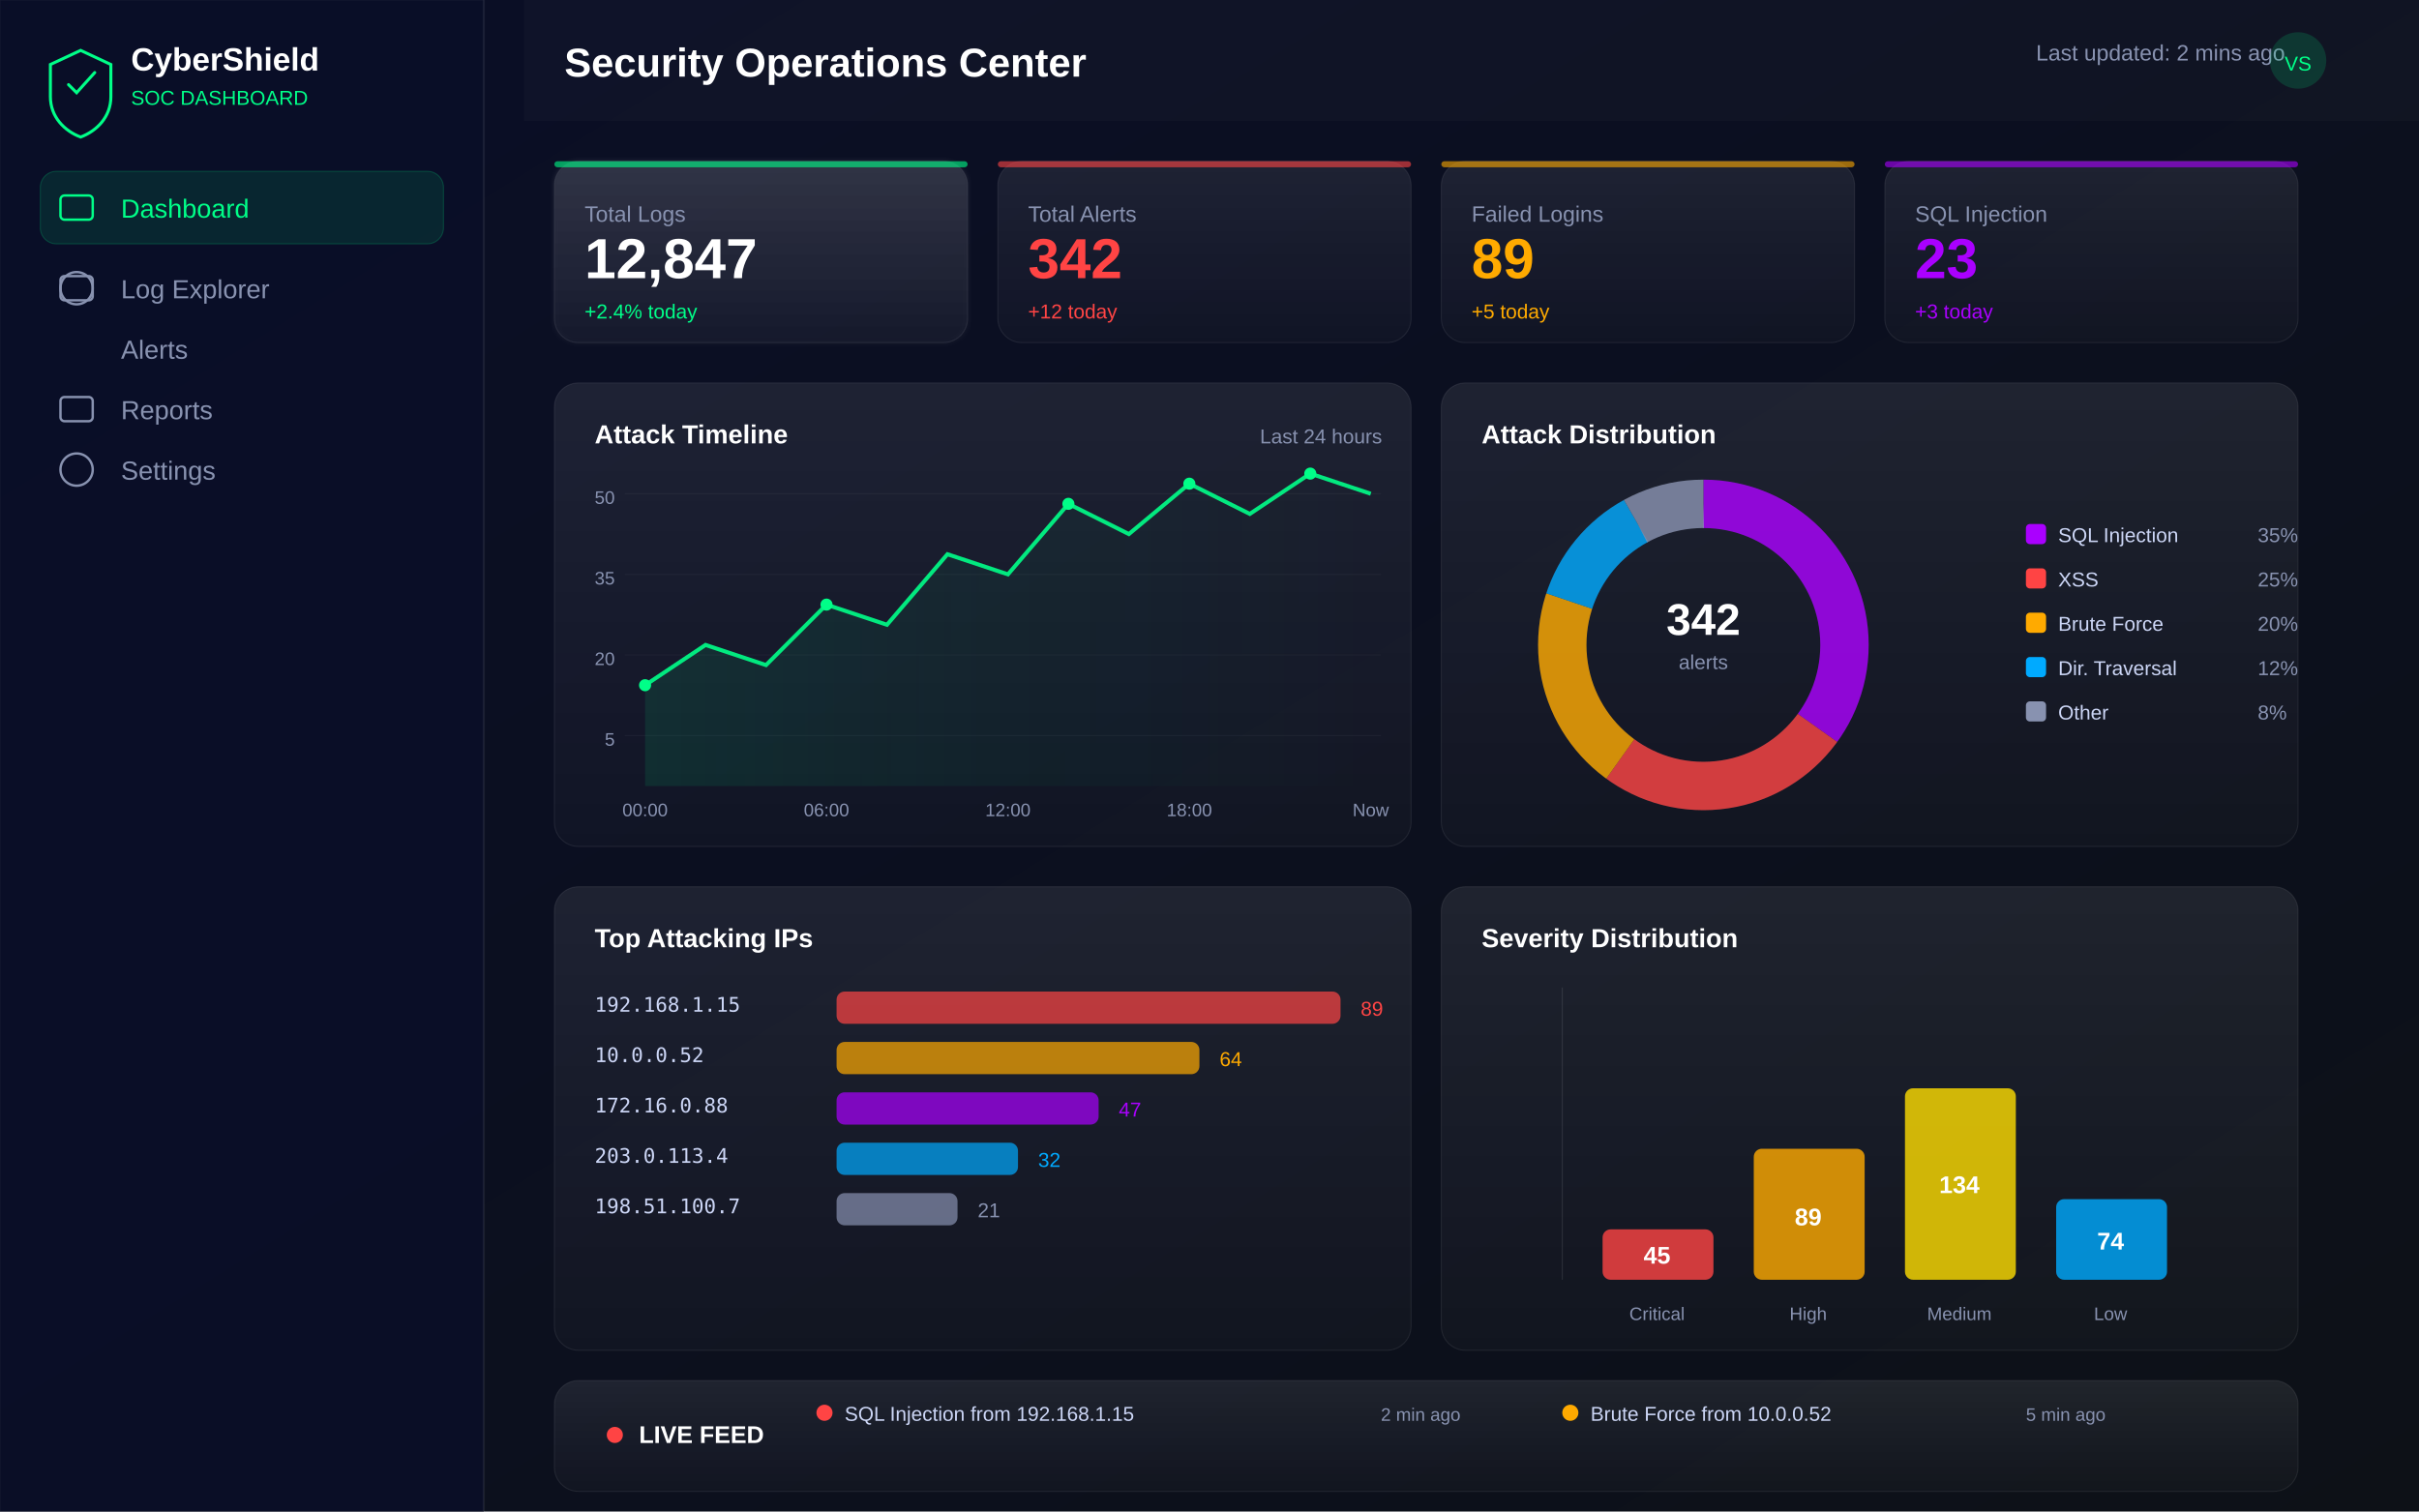
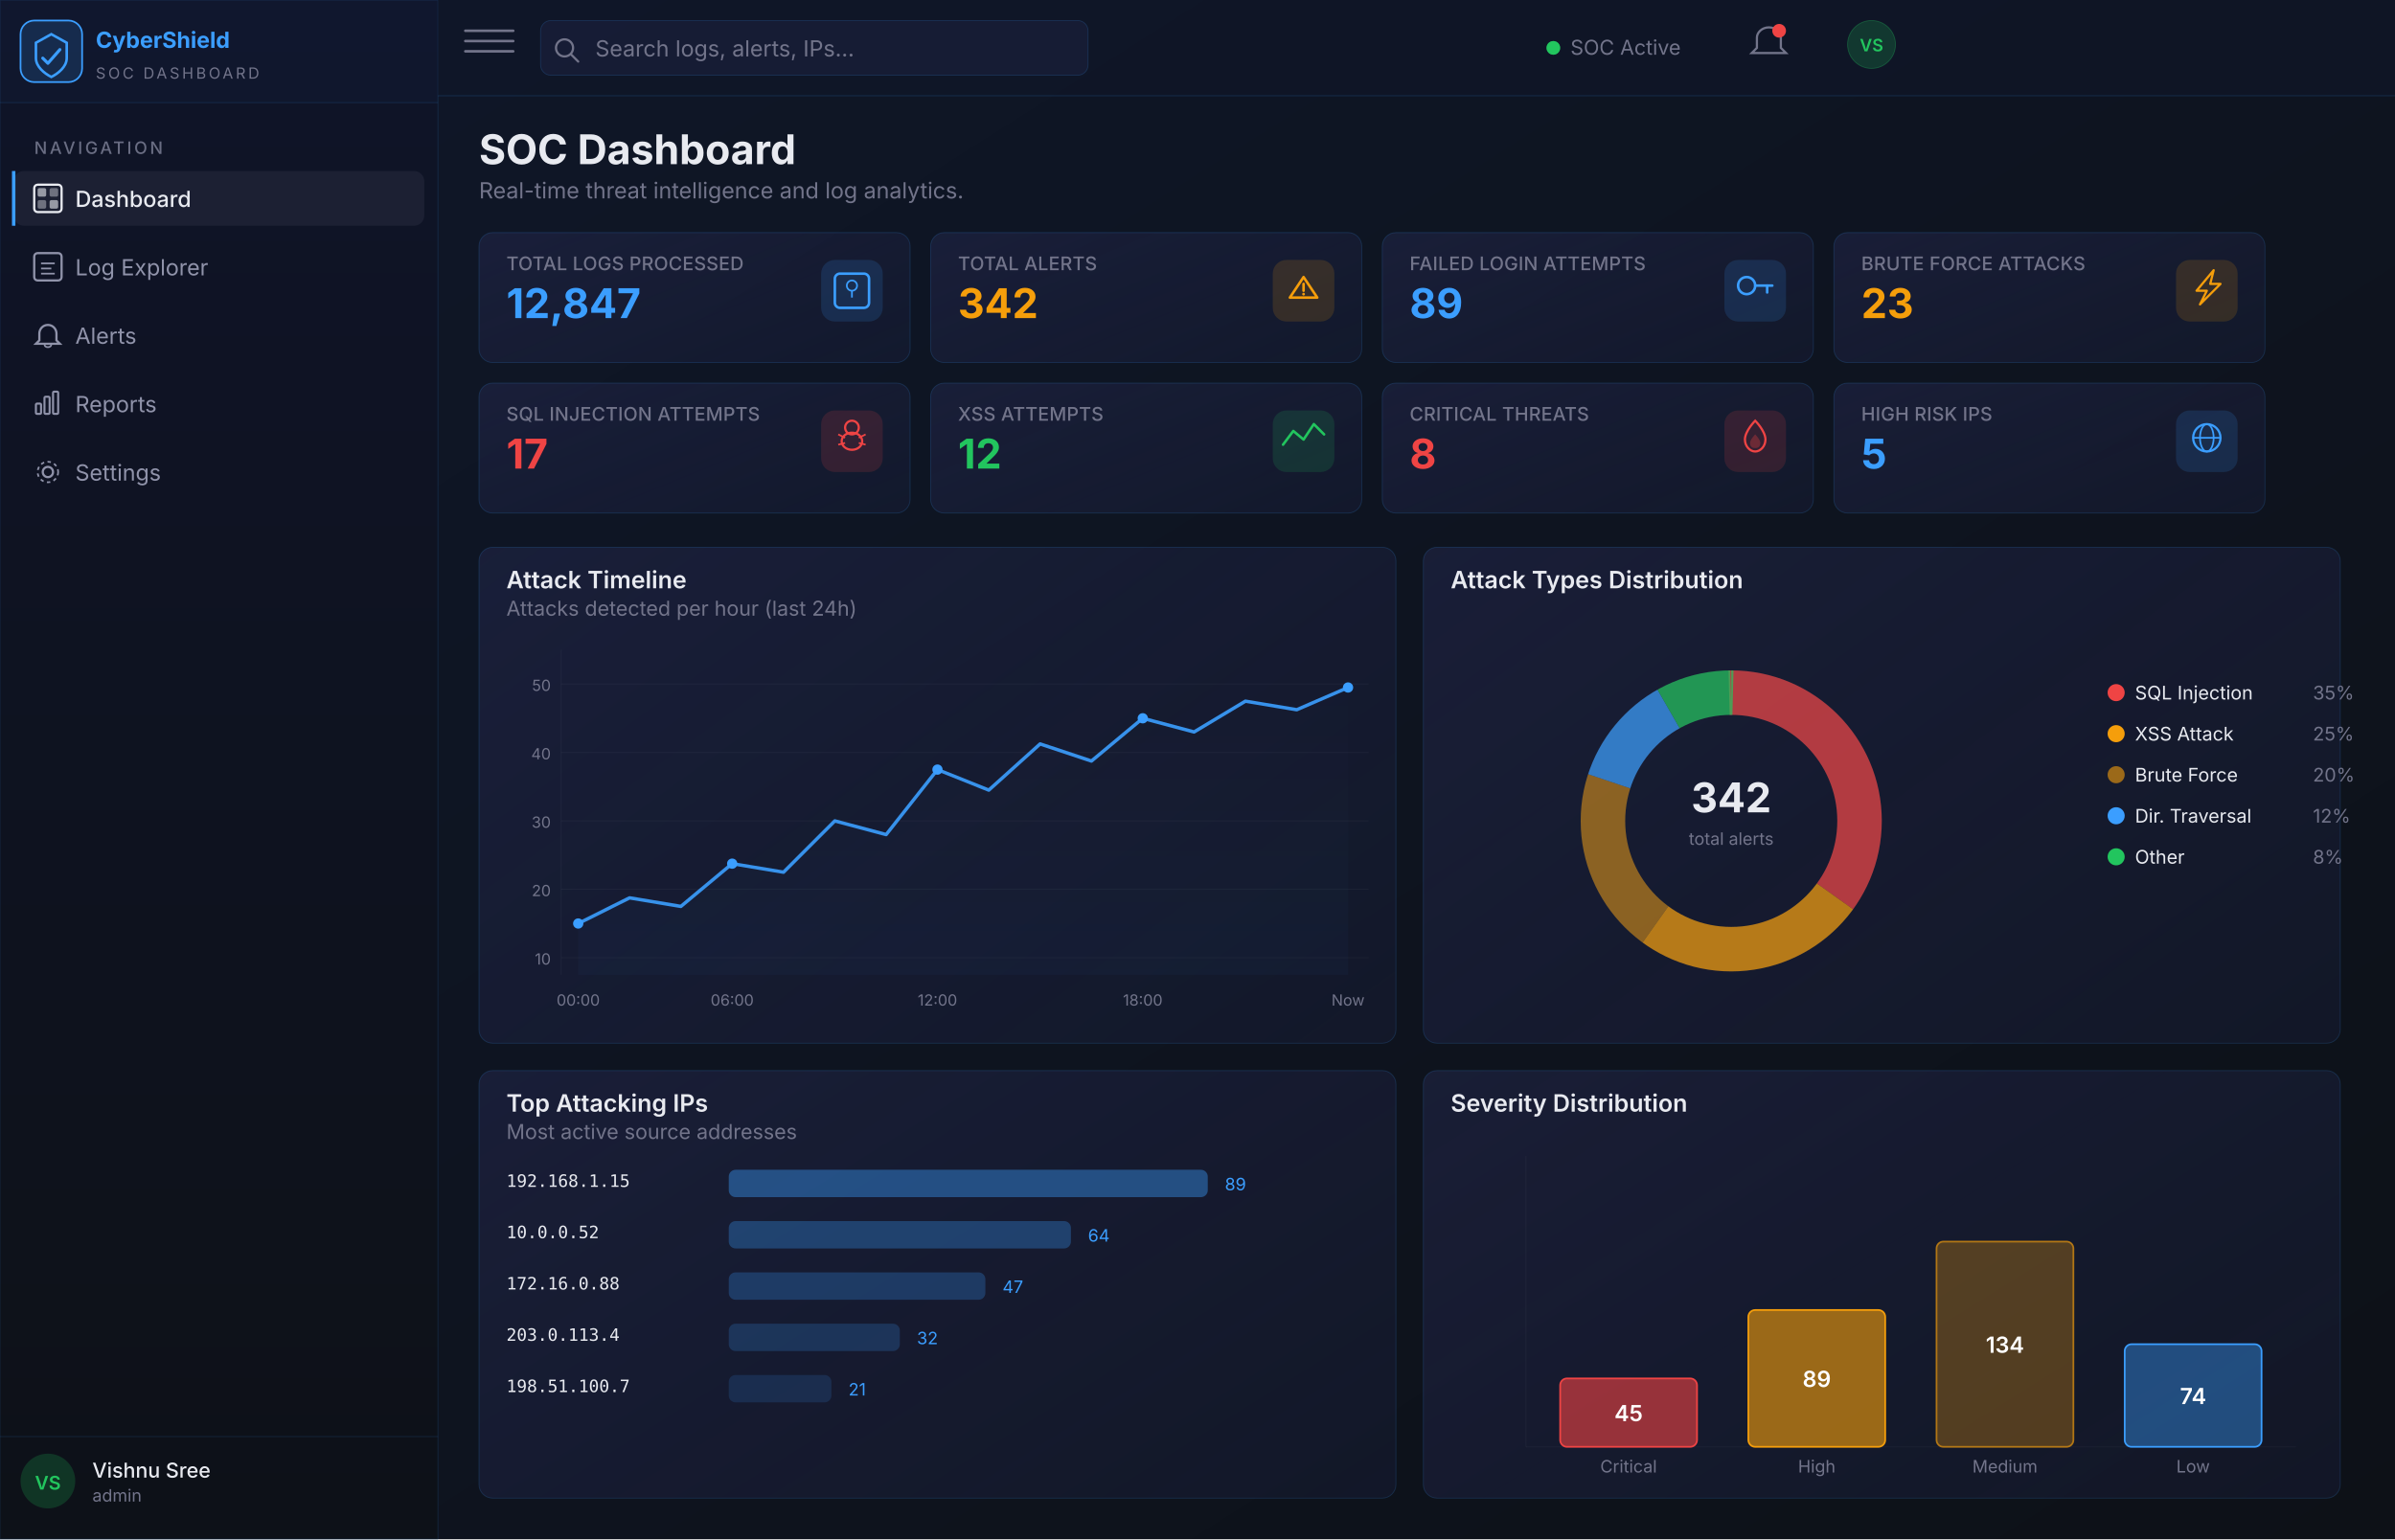
- <svg xmlns="http://www.w3.org/2000/svg" viewBox="0 0 1200 750">
+ <svg xmlns="http://www.w3.org/2000/svg" viewBox="0 0 1400 900">
  <defs>
-     <linearGradient id="dashBg" x1="0%" y1="0%" x2="100%" y2="100%">
-       <stop offset="0%" style="stop-color:#0a0e27;stop-opacity:1" />
-       <stop offset="100%" style="stop-color:#0d1117;stop-opacity:1" />
-     </linearGradient>
-     <linearGradient id="cardGrad" x1="0%" y1="0%" x2="0%" y2="100%">
-       <stop offset="0%" style="stop-color:rgba(255,255,255,0.08);stop-opacity:1" />
-       <stop offset="100%" style="stop-color:rgba(255,255,255,0.02);stop-opacity:1" />
-     </linearGradient>
-     <linearGradient id="greenLine" x1="0%" y1="0%" x2="100%" y2="0%">
-       <stop offset="0%" style="stop-color:#00ff88;stop-opacity:1" />
-       <stop offset="100%" style="stop-color:#00cc6a;stop-opacity:0" />
-     </linearGradient>
-     <filter id="cardGlow">
-       <feGaussianBlur stdDeviation="1" result="coloredBlur" />
+     <linearGradient id="bg" x1="0%" y1="0%" x2="100%" y2="100%">
+       <stop offset="0%" style="stop-color:#0f1729" />
+       <stop offset="100%" style="stop-color:#0d1117" />
+     </linearGradient>
+     <linearGradient id="sidebarBg" x1="0%" y1="0%" x2="0%" y2="100%">
+       <stop offset="0%" style="stop-color:rgba(15,20,40,0.95)" />
+       <stop offset="100%" style="stop-color:rgba(13,17,23,0.95)" />
+     </linearGradient>
+     <linearGradient id="headerBg" x1="0%" y1="0%" x2="0%" y2="100%">
+       <stop offset="0%" style="stop-color:rgba(15,23,41,0.6)" />
+       <stop offset="100%" style="stop-color:rgba(15,23,41,0.6)" />
+     </linearGradient>
+     <linearGradient id="glassGrad" x1="0%" y1="0%" x2="135%" y2="100%">
+       <stop offset="0%" style="stop-color:rgba(34,38,74,0.55)" />
+       <stop offset="100%" style="stop-color:rgba(24,30,58,0.35)" />
+     </linearGradient>
+     <linearGradient id="btnGrad" x1="0%" y1="0%" x2="100%" y2="0%">
+       <stop offset="0%" style="stop-color:#3b9eff" />
+       <stop offset="100%" style="stop-color:#2d8ae0" />
+     </linearGradient>
+     <linearGradient id="greenFill" x1="0%" y1="100%" x2="0%" y2="0%">
+       <stop offset="0%" style="stop-color:rgba(59,158,255,0.05)" />
+       <stop offset="100%" style="stop-color:rgba(59,158,255,0)" />
+     </linearGradient>
+     <filter id="glow">
+       <feGaussianBlur stdDeviation="3" result="blur" />
      <feMerge>
-         <feMergeNode in="coloredBlur" />
+         <feMergeNode in="blur" />
        <feMergeNode in="SourceGraphic" />
      </feMerge>
    </filter>
+     <filter id="cardShadow">
+       <feDropShadow dx="0" dy="10" stdDeviation="20" flood-color="rgba(59,158,255,0.4)" flood-opacity="0.4" />
+     </filter>
  </defs>
-   <rect width="1200" height="750" fill="url(#dashBg)" />
-   <rect x="0" y="0" width="240" height="750" fill="rgba(10,14,39,0.95)" stroke="rgba(255,255,255,0.05)" stroke-width="0.5" />
-   <line x1="240" y1="0" x2="240" y2="750" stroke="rgba(255,255,255,0.05)" stroke-width="1" />
-   <g transform="translate(20, 20)">
-     <path d="M20 5 L35 12 L35 28 C35 38 28 45 20 48 C12 45 5 38 5 28 L5 12 Z" fill="none" stroke="#00ff88" stroke-width="1.5" />
-     <path d="M14 22 L18 26 L27 16" fill="none" stroke="#00ff88" stroke-width="1.5" stroke-linecap="round" />
-   </g>
-   <text x="65" y="35" font-family="'Segoe UI', Arial, sans-serif" font-size="16" font-weight="700" fill="white">CyberShield</text>
-   <text x="65" y="52" font-family="'Segoe UI', Arial, sans-serif" font-size="10" fill="#00ff88">SOC DASHBOARD</text>
-   <g transform="translate(20, 85)">
-     <rect x="0" y="0" width="200" height="36" rx="8" fill="rgba(0,255,136,0.1)" stroke="rgba(0,255,136,0.2)" stroke-width="0.5" />
-     <text x="40" y="23" font-family="'Segoe UI', Arial, sans-serif" font-size="13" fill="#00ff88">Dashboard</text>
-     <rect x="10" y="12" width="16" height="12" rx="2" fill="none" stroke="#00ff88" stroke-width="1.2" />
-     <text x="40" y="63" font-family="'Segoe UI', Arial, sans-serif" font-size="13" fill="#8892b0">Log Explorer</text>
-     <rect x="10" y="52" width="16" height="12" rx="2" fill="none" stroke="#8892b0" stroke-width="1.2" />
-     <text x="40" y="93" font-family="'Segoe UI', Arial, sans-serif" font-size="13" fill="#8892b0">Alerts</text>
-     <circle cx="18" cy="58" r="8" fill="none" stroke="#8892b0" stroke-width="1.2" />
-     <text x="40" y="123" font-family="'Segoe UI', Arial, sans-serif" font-size="13" fill="#8892b0">Reports</text>
-     <rect x="10" y="112" width="16" height="12" rx="2" fill="none" stroke="#8892b0" stroke-width="1.2" />
-     <text x="40" y="153" font-family="'Segoe UI', Arial, sans-serif" font-size="13" fill="#8892b0">Settings</text>
-     <circle cx="18" cy="148" r="8" fill="none" stroke="#8892b0" stroke-width="1.2" />
-   </g>
-   <g transform="translate(260, 0)">
-     <rect x="0" y="0" width="940" height="60" fill="rgba(255,255,255,0.02)" />
-     <text x="20" y="38" font-family="'Segoe UI', Arial, sans-serif" font-size="20" font-weight="600" fill="white">Security Operations Center</text>
-     <text x="750" y="30" font-family="'Segoe UI', Arial, sans-serif" font-size="11" fill="#8892b0">Last updated: 2 mins ago</text>
-     <circle cx="880" cy="30" r="14" fill="rgba(0,255,136,0.15)" />
-     <text x="880" y="35" font-family="'Segoe UI', Arial, sans-serif" font-size="10" fill="#00ff88" text-anchor="middle">VS</text>
-     <g transform="translate(15, 80)">
-       <rect width="205" height="90" rx="12" fill="url(#cardGrad)" stroke="rgba(255,255,255,0.08)" stroke-width="0.5" filter="url(#cardGlow)" />
-       <rect x="0" y="0" width="205" height="3" rx="1.5" fill="#00ff88" opacity="0.6" />
-       <text x="15" y="30" font-family="'Segoe UI', Arial, sans-serif" font-size="11" fill="#8892b0">Total Logs</text>
-       <text x="15" y="58" font-family="'Segoe UI', Arial, sans-serif" font-size="28" font-weight="700" fill="white">12,847</text>
-       <text x="15" y="78" font-family="'Segoe UI', Arial, sans-serif" font-size="10" fill="#00ff88">+2.4% today</text>
-     </g>
-     <g transform="translate(235, 80)">
-       <rect width="205" height="90" rx="12" fill="url(#cardGrad)" stroke="rgba(255,255,255,0.08)" stroke-width="0.5" />
-       <rect x="0" y="0" width="205" height="3" rx="1.5" fill="#ff4444" opacity="0.6" />
-       <text x="15" y="30" font-family="'Segoe UI', Arial, sans-serif" font-size="11" fill="#8892b0">Total Alerts</text>
-       <text x="15" y="58" font-family="'Segoe UI', Arial, sans-serif" font-size="28" font-weight="700" fill="#ff4444">342</text>
-       <text x="15" y="78" font-family="'Segoe UI', Arial, sans-serif" font-size="10" fill="#ff4444">+12 today</text>
-     </g>
-     <g transform="translate(455, 80)">
-       <rect width="205" height="90" rx="12" fill="url(#cardGrad)" stroke="rgba(255,255,255,0.08)" stroke-width="0.5" />
-       <rect x="0" y="0" width="205" height="3" rx="1.5" fill="#ffaa00" opacity="0.6" />
-       <text x="15" y="30" font-family="'Segoe UI', Arial, sans-serif" font-size="11" fill="#8892b0">Failed Logins</text>
-       <text x="15" y="58" font-family="'Segoe UI', Arial, sans-serif" font-size="28" font-weight="700" fill="#ffaa00">89</text>
-       <text x="15" y="78" font-family="'Segoe UI', Arial, sans-serif" font-size="10" fill="#ffaa00">+5 today</text>
-     </g>
-     <g transform="translate(675, 80)">
-       <rect width="205" height="90" rx="12" fill="url(#cardGrad)" stroke="rgba(255,255,255,0.08)" stroke-width="0.5" />
-       <rect x="0" y="0" width="205" height="3" rx="1.5" fill="#aa00ff" opacity="0.6" />
-       <text x="15" y="30" font-family="'Segoe UI', Arial, sans-serif" font-size="11" fill="#8892b0">SQL Injection</text>
-       <text x="15" y="58" font-family="'Segoe UI', Arial, sans-serif" font-size="28" font-weight="700" fill="#aa00ff">23</text>
-       <text x="15" y="78" font-family="'Segoe UI', Arial, sans-serif" font-size="10" fill="#aa00ff">+3 today</text>
-     </g>
-     <g transform="translate(15, 190)">
-       <rect width="425" height="230" rx="12" fill="url(#cardGrad)" stroke="rgba(255,255,255,0.08)" stroke-width="0.5" />
-       <text x="20" y="30" font-family="'Segoe UI', Arial, sans-serif" font-size="13" font-weight="600" fill="white">Attack Timeline</text>
-       <text x="350" y="30" font-family="'Segoe UI', Arial, sans-serif" font-size="10" fill="#8892b0">Last 24 hours</text>
-       <text x="30" y="60" font-family="'Segoe UI', Arial, sans-serif" font-size="9" fill="#8892b0" text-anchor="end">50</text>
-       <text x="30" y="100" font-family="'Segoe UI', Arial, sans-serif" font-size="9" fill="#8892b0" text-anchor="end">35</text>
-       <text x="30" y="140" font-family="'Segoe UI', Arial, sans-serif" font-size="9" fill="#8892b0" text-anchor="end">20</text>
-       <text x="30" y="180" font-family="'Segoe UI', Arial, sans-serif" font-size="9" fill="#8892b0" text-anchor="end">5</text>
-       <line x1="35" y1="55" x2="410" y2="55" stroke="rgba(255,255,255,0.04)" stroke-width="0.5" />
-       <line x1="35" y1="95" x2="410" y2="95" stroke="rgba(255,255,255,0.04)" stroke-width="0.5" />
-       <line x1="35" y1="135" x2="410" y2="135" stroke="rgba(255,255,255,0.04)" stroke-width="0.5" />
-       <line x1="35" y1="175" x2="410" y2="175" stroke="rgba(255,255,255,0.04)" stroke-width="0.5" />
-       <polyline points="45,150 75,130 105,140 135,110 165,120 195,85 225,95 255,60 285,75 315,50 345,65 375,45 405,55" fill="none" stroke="#00ff88" stroke-width="2" opacity="0.9" />
-       <polyline points="45,150 75,130 105,140 135,110 165,120 195,85 225,95 255,60 285,75 315,50 345,65 375,45 405,55 405,200 45,200" fill="url(#greenLine)" opacity="0.1" />
-       <circle cx="45" cy="150" r="3" fill="#00ff88" />
-       <circle cx="135" cy="110" r="3" fill="#00ff88" />
-       <circle cx="255" cy="60" r="3" fill="#00ff88" />
-       <circle cx="315" cy="50" r="3" fill="#00ff88" />
-       <circle cx="375" cy="45" r="3" fill="#00ff88" />
-       <text x="45" y="215" font-family="'Segoe UI', Arial, sans-serif" font-size="9" fill="#8892b0" text-anchor="middle">00:00</text>
-       <text x="135" y="215" font-family="'Segoe UI', Arial, sans-serif" font-size="9" fill="#8892b0" text-anchor="middle">06:00</text>
-       <text x="225" y="215" font-family="'Segoe UI', Arial, sans-serif" font-size="9" fill="#8892b0" text-anchor="middle">12:00</text>
-       <text x="315" y="215" font-family="'Segoe UI', Arial, sans-serif" font-size="9" fill="#8892b0" text-anchor="middle">18:00</text>
-       <text x="405" y="215" font-family="'Segoe UI', Arial, sans-serif" font-size="9" fill="#8892b0" text-anchor="middle">Now</text>
-     </g>
-     <g transform="translate(455, 190)">
-       <rect width="425" height="230" rx="12" fill="url(#cardGrad)" stroke="rgba(255,255,255,0.08)" stroke-width="0.5" />
-       <text x="20" y="30" font-family="'Segoe UI', Arial, sans-serif" font-size="13" font-weight="600" fill="white">Attack Distribution</text>
-       <g transform="translate(130, 130)">
-         <circle cx="0" cy="0" r="70" fill="none" stroke="rgba(255,255,255,0.05)" stroke-width="24" />
-         <circle cx="0" cy="0" r="70" fill="none" stroke="#aa00ff" stroke-width="24" stroke-dasharray="154 286" stroke-dashoffset="0" transform="rotate(-90)" opacity="0.8" />
-         <circle cx="0" cy="0" r="70" fill="none" stroke="#ff4444" stroke-width="24" stroke-dasharray="110 330" stroke-dashoffset="-154" transform="rotate(-90)" opacity="0.8" />
-         <circle cx="0" cy="0" r="70" fill="none" stroke="#ffaa00" stroke-width="24" stroke-dasharray="88 352" stroke-dashoffset="-264" transform="rotate(-90)" opacity="0.8" />
-         <circle cx="0" cy="0" r="70" fill="none" stroke="#00aaff" stroke-width="24" stroke-dasharray="53 387" stroke-dashoffset="-352" transform="rotate(-90)" opacity="0.8" />
-         <circle cx="0" cy="0" r="70" fill="none" stroke="#8892b0" stroke-width="24" stroke-dasharray="35 405" stroke-dashoffset="-405" transform="rotate(-90)" opacity="0.8" />
-         <text x="0" y="-5" font-family="'Segoe UI', Arial, sans-serif" font-size="22" font-weight="700" fill="white" text-anchor="middle">342</text>
-         <text x="0" y="12" font-family="'Segoe UI', Arial, sans-serif" font-size="10" fill="#8892b0" text-anchor="middle">alerts</text>
-       </g>
-       <g transform="translate(290, 70)">
-         <rect x="0" y="0" width="10" height="10" rx="2" fill="#aa00ff" />
-         <text x="16" y="9" font-family="'Segoe UI', Arial, sans-serif" font-size="10" fill="#ccd6f6">SQL Injection</text>
-         <text x="115" y="9" font-family="'Segoe UI', Arial, sans-serif" font-size="10" fill="#8892b0">35%</text>
-         <rect x="0" y="22" width="10" height="10" rx="2" fill="#ff4444" />
-         <text x="16" y="31" font-family="'Segoe UI', Arial, sans-serif" font-size="10" fill="#ccd6f6">XSS</text>
-         <text x="115" y="31" font-family="'Segoe UI', Arial, sans-serif" font-size="10" fill="#8892b0">25%</text>
-         <rect x="0" y="44" width="10" height="10" rx="2" fill="#ffaa00" />
-         <text x="16" y="53" font-family="'Segoe UI', Arial, sans-serif" font-size="10" fill="#ccd6f6">Brute Force</text>
-         <text x="115" y="53" font-family="'Segoe UI', Arial, sans-serif" font-size="10" fill="#8892b0">20%</text>
-         <rect x="0" y="66" width="10" height="10" rx="2" fill="#00aaff" />
-         <text x="16" y="75" font-family="'Segoe UI', Arial, sans-serif" font-size="10" fill="#ccd6f6">Dir. Traversal</text>
-         <text x="115" y="75" font-family="'Segoe UI', Arial, sans-serif" font-size="10" fill="#8892b0">12%</text>
-         <rect x="0" y="88" width="10" height="10" rx="2" fill="#8892b0" />
-         <text x="16" y="97" font-family="'Segoe UI', Arial, sans-serif" font-size="10" fill="#ccd6f6">Other</text>
-         <text x="115" y="97" font-family="'Segoe UI', Arial, sans-serif" font-size="10" fill="#8892b0">8%</text>
-       </g>
-     </g>
-     <g transform="translate(15, 440)">
-       <rect width="425" height="230" rx="12" fill="url(#cardGrad)" stroke="rgba(255,255,255,0.08)" stroke-width="0.5" />
-       <text x="20" y="30" font-family="'Segoe UI', Arial, sans-serif" font-size="13" font-weight="600" fill="white">Top Attacking IPs</text>
-       <g transform="translate(20, 50)">
-         <text x="0" y="12" font-family="'JetBrains Mono', monospace" font-size="10" fill="#ccd6f6">192.168.1.15</text>
-         <rect x="120" y="2" width="250" height="16" rx="4" fill="#ff4444" opacity="0.7" />
-         <text x="380" y="14" font-family="'Segoe UI', Arial, sans-serif" font-size="10" fill="#ff4444">89</text>
-         <text x="0" y="37" font-family="'JetBrains Mono', monospace" font-size="10" fill="#ccd6f6">10.0.0.52</text>
-         <rect x="120" y="27" width="180" height="16" rx="4" fill="#ffaa00" opacity="0.7" />
-         <text x="310" y="39" font-family="'Segoe UI', Arial, sans-serif" font-size="10" fill="#ffaa00">64</text>
-         <text x="0" y="62" font-family="'JetBrains Mono', monospace" font-size="10" fill="#ccd6f6">172.16.0.88</text>
-         <rect x="120" y="52" width="130" height="16" rx="4" fill="#aa00ff" opacity="0.7" />
-         <text x="260" y="64" font-family="'Segoe UI', Arial, sans-serif" font-size="10" fill="#aa00ff">47</text>
-         <text x="0" y="87" font-family="'JetBrains Mono', monospace" font-size="10" fill="#ccd6f6">203.0.113.4</text>
-         <rect x="120" y="77" width="90" height="16" rx="4" fill="#00aaff" opacity="0.7" />
-         <text x="220" y="89" font-family="'Segoe UI', Arial, sans-serif" font-size="10" fill="#00aaff">32</text>
-         <text x="0" y="112" font-family="'JetBrains Mono', monospace" font-size="10" fill="#ccd6f6">198.51.100.7</text>
-         <rect x="120" y="102" width="60" height="16" rx="4" fill="#8892b0" opacity="0.7" />
-         <text x="190" y="114" font-family="'Segoe UI', Arial, sans-serif" font-size="10" fill="#8892b0">21</text>
-       </g>
-     </g>
-     <g transform="translate(455, 440)">
-       <rect width="425" height="230" rx="12" fill="url(#cardGrad)" stroke="rgba(255,255,255,0.08)" stroke-width="0.5" />
-       <text x="20" y="30" font-family="'Segoe UI', Arial, sans-serif" font-size="13" font-weight="600" fill="white">Severity Distribution</text>
-       <line x1="60" y1="50" x2="60" y2="195" stroke="rgba(255,255,255,0.1)" stroke-width="0.5" />
-       <g transform="translate(80, 50)">
-         <rect x="0" y="120" width="55" height="25" rx="4" fill="#ff4444" opacity="0.8" />
-         <text x="27" y="137" font-family="'Segoe UI', Arial, sans-serif" font-size="12" font-weight="600" fill="white" text-anchor="middle">45</text>
-         <text x="27" y="165" font-family="'Segoe UI', Arial, sans-serif" font-size="9" fill="#8892b0" text-anchor="middle">Critical</text>
-         <rect x="75" y="80" width="55" height="65" rx="4" fill="#ffaa00" opacity="0.8" />
-         <text x="102" y="118" font-family="'Segoe UI', Arial, sans-serif" font-size="12" font-weight="600" fill="white" text-anchor="middle">89</text>
-         <text x="102" y="165" font-family="'Segoe UI', Arial, sans-serif" font-size="9" fill="#8892b0" text-anchor="middle">High</text>
-         <rect x="150" y="50" width="55" height="95" rx="4" fill="#ffdd00" opacity="0.8" />
-         <text x="177" y="102" font-family="'Segoe UI', Arial, sans-serif" font-size="12" font-weight="600" fill="white" text-anchor="middle">134</text>
-         <text x="177" y="165" font-family="'Segoe UI', Arial, sans-serif" font-size="9" fill="#8892b0" text-anchor="middle">Medium</text>
-         <rect x="225" y="105" width="55" height="40" rx="4" fill="#00aaff" opacity="0.8" />
-         <text x="252" y="130" font-family="'Segoe UI', Arial, sans-serif" font-size="12" font-weight="600" fill="white" text-anchor="middle">74</text>
-         <text x="252" y="165" font-family="'Segoe UI', Arial, sans-serif" font-size="9" fill="#8892b0" text-anchor="middle">Low</text>
-       </g>
-     </g>
-     <g transform="translate(15, 685)">
-       <rect width="865" height="55" rx="12" fill="url(#cardGrad)" stroke="rgba(255,255,255,0.08)" stroke-width="0.5" />
-       <circle cx="30" cy="27" r="4" fill="#ff4444">
-         <animate attributeName="opacity" values="1;0.3;1" dur="1.5s" repeatCount="indefinite" />
-       </circle>
-       <text x="42" y="31" font-family="'Segoe UI', Arial, sans-serif" font-size="12" font-weight="600" fill="white">LIVE FEED</text>
-       <g transform="translate(130, 12)">
-         <rect x="0" y="0" width="8" height="8" rx="4" fill="#ff4444" />
-         <text x="14" y="8" font-family="'Segoe UI', Arial, sans-serif" font-size="10" fill="#ccd6f6">SQL Injection from 192.168.1.15</text>
-         <text x="280" y="8" font-family="'Segoe UI', Arial, sans-serif" font-size="9" fill="#8892b0">2 min ago</text>
-       </g>
-       <g transform="translate(500, 12)">
-         <rect x="0" y="0" width="8" height="8" rx="4" fill="#ffaa00" />
-         <text x="14" y="8" font-family="'Segoe UI', Arial, sans-serif" font-size="10" fill="#ccd6f6">Brute Force from 10.0.0.52</text>
-         <text x="230" y="8" font-family="'Segoe UI', Arial, sans-serif" font-size="9" fill="#8892b0">5 min ago</text>
-       </g>
-     </g>
+   <rect width="1400" height="900" fill="url(#bg)" />
+   <rect x="0" y="0" width="256" height="900" fill="url(#sidebarBg)" stroke="rgba(59,158,255,0.15)" stroke-width="0.5" />
+   <rect x="0" y="0" width="256" height="60" fill="rgba(59,158,255,0.03)" stroke="rgba(59,158,255,0.15)" stroke-width="0" stroke-bottom="1" />
+   <line x1="0" y1="60" x2="256" y2="60" stroke="rgba(59,158,255,0.15)" stroke-width="0.5" />
+   <g transform="translate(12, 12)">
+     <rect width="36" height="36" rx="8" fill="rgba(59,158,255,0.15)" stroke="#3b9eff" stroke-width="1">
+       <animate attributeName="stroke-opacity" values="0.5;1;0.5" dur="2s" repeatCount="indefinite" />
+     </rect>
+     <path d="M18 8 L27 13 L27 22 C27 27 22 31 18 33 C14 31 9 27 9 22 L9 13 Z" fill="none" stroke="#3b9eff" stroke-width="1.5" />
+     <path d="M13 22 L16 25 L23 17" fill="none" stroke="#3b9eff" stroke-width="1.8" stroke-linecap="round" stroke-linejoin="round" />
+   </g>
+   <text x="56" y="28" font-family="Inter, 'Segoe UI', Arial, sans-serif" font-size="13" font-weight="700" fill="#3b9eff" style="text-shadow:0 0 10px rgba(59,158,255,0.4)">CyberShield</text>
+   <text x="56" y="46" font-family="Inter, 'Segoe UI', Arial, sans-serif" font-size="9" fill="#72748a" letter-spacing="1.5">SOC DASHBOARD</text>
+   <text x="20" y="90" font-family="Inter, 'Segoe UI', Arial, sans-serif" font-size="10" fill="rgba(144,147,170,0.7)" letter-spacing="1.5" font-weight="500">NAVIGATION</text>
+   <g transform="translate(8, 100)">
+     <rect width="240" height="32" rx="6" fill="rgba(144,147,170,0.1)" />
+     <line x1="0" y1="0" x2="0" y2="32" stroke="#3b9eff" stroke-width="2" />
+     <g transform="translate(12, 8)">
+       <rect width="16" height="16" rx="2" fill="none" stroke="#e8eaf0" stroke-width="1.3" />
+       <rect x="2" y="2" width="5" height="5" rx="1" fill="#e8eaf0" opacity="0.6" />
+       <rect x="9" y="2" width="5" height="5" rx="1" fill="#e8eaf0" opacity="0.4" />
+       <rect x="2" y="9" width="5" height="5" rx="1" fill="#e8eaf0" opacity="0.4" />
+       <rect x="9" y="9" width="5" height="5" rx="1" fill="#e8eaf0" opacity="0.6" />
+     </g>
+     <text x="36" y="21" font-family="Inter, 'Segoe UI', Arial, sans-serif" font-size="13" fill="#e8eaf0" font-weight="500">Dashboard</text>
+   </g>
+   <g transform="translate(8, 140)">
+     <rect width="240" height="32" rx="6" fill="transparent" />
+     <g transform="translate(12, 8)">
+       <rect width="16" height="16" rx="2" fill="none" stroke="#9093aa" stroke-width="1.3" />
+       <line x1="4" y1="6" x2="12" y2="6" stroke="#9093aa" stroke-width="1" />
+       <line x1="4" y1="9" x2="10" y2="9" stroke="#9093aa" stroke-width="1" />
+       <line x1="4" y1="12" x2="12" y2="12" stroke="#9093aa" stroke-width="1" />
+     </g>
+     <text x="36" y="21" font-family="Inter, 'Segoe UI', Arial, sans-serif" font-size="13" fill="#9093aa">Log Explorer</text>
+   </g>
+   <g transform="translate(8, 180)">
+     <rect width="240" height="32" rx="6" fill="transparent" />
+     <g transform="translate(12, 8)">
+       <path d="M8 2 C5 2 3 4.5 3 7 L3 11 L1 13 L15 13 L13 11 L13 7 C13 4.5 11 2 8 2Z" fill="none" stroke="#9093aa" stroke-width="1.3" />
+       <path d="M6 13 C6 14.5 6.8 15 8 15 C9.2 15 10 14.5 10 13" fill="none" stroke="#9093aa" stroke-width="1" />
+     </g>
+     <text x="36" y="21" font-family="Inter, 'Segoe UI', Arial, sans-serif" font-size="13" fill="#9093aa">Alerts</text>
+   </g>
+   <g transform="translate(8, 220)">
+     <rect width="240" height="32" rx="6" fill="transparent" />
+     <g transform="translate(12, 8)">
+       <rect x="1" y="8" width="3" height="6" rx="0.5" fill="none" stroke="#9093aa" stroke-width="1.2" />
+       <rect x="6" y="4" width="3" height="10" rx="0.5" fill="none" stroke="#9093aa" stroke-width="1.2" />
+       <rect x="11" y="1" width="3" height="13" rx="0.5" fill="none" stroke="#9093aa" stroke-width="1.2" />
+     </g>
+     <text x="36" y="21" font-family="Inter, 'Segoe UI', Arial, sans-serif" font-size="13" fill="#9093aa">Reports</text>
+   </g>
+   <g transform="translate(8, 260)">
+     <rect width="240" height="32" rx="6" fill="transparent" />
+     <g transform="translate(12, 8)">
+       <circle cx="8" cy="8" r="3" fill="none" stroke="#9093aa" stroke-width="1.3" />
+       <circle cx="8" cy="8" r="6" fill="none" stroke="#9093aa" stroke-width="1" stroke-dasharray="2 2" />
+     </g>
+     <text x="36" y="21" font-family="Inter, 'Segoe UI', Arial, sans-serif" font-size="13" fill="#9093aa">Settings</text>
+   </g>
+   <line x1="0" y1="840" x2="256" y2="840" stroke="rgba(59,158,255,0.15)" stroke-width="0.5" />
+   <g transform="translate(12, 850)">
+     <circle cx="16" cy="16" r="16" fill="rgba(34,197,94,0.2)" />
+     <text x="16" y="21" font-family="Inter, 'Segoe UI', Arial, sans-serif" font-size="11" font-weight="600" fill="#22c55e" text-anchor="middle">VS</text>
+     <text x="42" y="14" font-family="Inter, 'Segoe UI', Arial, sans-serif" font-size="12" font-weight="500" fill="#e8eaf0">Vishnu Sree</text>
+     <text x="42" y="28" font-family="Inter, 'Segoe UI', Arial, sans-serif" font-size="10" fill="#72748a">admin</text>
+   </g>
+   <rect x="256" y="0" width="1144" height="56" fill="rgba(15,23,41,0.6)" />
+   <line x1="256" y1="56" x2="1400" y2="56" stroke="rgba(59,158,255,0.18)" stroke-width="0.5" />
+   <g transform="translate(272, 14)">
+     <line x1="0" y1="4" x2="28" y2="4" stroke="#72748a" stroke-width="1.5" stroke-linecap="round" />
+     <line x1="0" y1="10" x2="28" y2="10" stroke="#72748a" stroke-width="1.5" stroke-linecap="round" />
+     <line x1="0" y1="16" x2="28" y2="16" stroke="#72748a" stroke-width="1.5" stroke-linecap="round" />
+   </g>
+   <g transform="translate(316, 12)">
+     <rect width="320" height="32" rx="6" fill="rgba(34,38,74,0.4)" stroke="rgba(59,158,255,0.18)" stroke-width="0.5" />
+     <circle cx="14" cy="16" r="5" fill="none" stroke="#72748a" stroke-width="1.3" />
+     <line x1="18" y1="20" x2="22" y2="24" stroke="#72748a" stroke-width="1.3" stroke-linecap="round" />
+     <text x="32" y="21" font-family="Inter, 'Segoe UI', Arial, sans-serif" font-size="13" fill="#72748a">Search logs, alerts, IPs...</text>
+   </g>
+   <g transform="translate(900, 18)">
+     <circle cx="8" cy="10" r="4" fill="#22c55e">
+       <animate attributeName="opacity" values="1;0.4;1" dur="1.5s" repeatCount="indefinite" />
+     </circle>
+     <circle cx="8" cy="10" r="4" fill="#22c55e" opacity="0.4">
+       <animate attributeName="r" values="4;8;4" dur="1.5s" repeatCount="indefinite" />
+       <animate attributeName="opacity" values="0.6;0;0.6" dur="1.5s" repeatCount="indefinite" />
+     </circle>
+     <text x="18" y="14" font-family="Inter, 'Segoe UI', Arial, sans-serif" font-size="12" fill="#72748a">SOC Active</text>
+   </g>
+   <g transform="translate(1020, 12)">
+     <rect width="28" height="28" rx="6" fill="transparent" />
+     <path d="M14 4 C10 4 7 7 7 10 L7 16 L4 19 L24 19 L21 16 L21 10 C21 7 18 4 14 4Z" fill="none" stroke="#72748a" stroke-width="1.3" />
+     <circle cx="20" cy="6" r="4" fill="#ef4444" />
+   </g>
+   <g transform="translate(1080, 12)">
+     <circle cx="14" cy="14" r="14" fill="rgba(34,197,94,0.2)" stroke="rgba(34,197,94,0.3)" stroke-width="0.5" />
+     <text x="14" y="18" font-family="Inter, 'Segoe UI', Arial, sans-serif" font-size="10" font-weight="600" fill="#22c55e" text-anchor="middle">VS</text>
+   </g>
+   <text x="280" y="96" font-family="Inter, 'Segoe UI', Arial, sans-serif" font-size="24" font-weight="700" fill="#e8eaf0" letter-spacing="-0.025">SOC Dashboard</text>
+   <text x="280" y="116" font-family="Inter, 'Segoe UI', Arial, sans-serif" font-size="13" fill="#72748a">Real-time threat intelligence and log analytics.</text>
+   <g transform="translate(280, 136)">
+     <rect width="252" height="76" rx="8" fill="url(#glassGrad)" stroke="rgba(59,158,255,0.18)" stroke-width="0.5" />
+     <text x="16" y="22" font-family="Inter, 'Segoe UI', Arial, sans-serif" font-size="11" fill="#72748a" letter-spacing="0.1" font-weight="500">TOTAL LOGS PROCESSED</text>
+     <text x="16" y="50" font-family="Inter, 'Segoe UI', Arial, sans-serif" font-size="24" font-weight="700" fill="#3b9eff">12,847</text>
+     <rect x="200" y="16" width="36" height="36" rx="8" fill="rgba(59,158,255,0.15)" />
+     <rect x="208" y="24" width="20" height="20" rx="3" fill="none" stroke="#3b9eff" stroke-width="1.5" />
+     <circle cx="218" cy="31" r="3" fill="none" stroke="#3b9eff" stroke-width="1" />
+     <line x1="218" y1="34" x2="218" y2="38" stroke="#3b9eff" stroke-width="1" />
+   </g>
+   <g transform="translate(544, 136)">
+     <rect width="252" height="76" rx="8" fill="url(#glassGrad)" stroke="rgba(59,158,255,0.18)" stroke-width="0.5" />
+     <text x="16" y="22" font-family="Inter, 'Segoe UI', Arial, sans-serif" font-size="11" fill="#72748a" letter-spacing="0.1" font-weight="500">TOTAL ALERTS</text>
+     <text x="16" y="50" font-family="Inter, 'Segoe UI', Arial, sans-serif" font-size="24" font-weight="700" fill="#f59e0b">342</text>
+     <rect x="200" y="16" width="36" height="36" rx="8" fill="rgba(245,158,11,0.15)" />
+     <path d="M218 26 L226 38 L210 38 Z" fill="none" stroke="#f59e0b" stroke-width="1.5" stroke-linejoin="round" />
+     <line x1="218" y1="30" x2="218" y2="34" stroke="#f59e0b" stroke-width="1.5" stroke-linecap="round" />
+     <circle cx="218" cy="36" r="0.8" fill="#f59e0b" />
+   </g>
+   <g transform="translate(808, 136)">
+     <rect width="252" height="76" rx="8" fill="url(#glassGrad)" stroke="rgba(59,158,255,0.18)" stroke-width="0.5" />
+     <text x="16" y="22" font-family="Inter, 'Segoe UI', Arial, sans-serif" font-size="11" fill="#72748a" letter-spacing="0.1" font-weight="500">FAILED LOGIN ATTEMPTS</text>
+     <text x="16" y="50" font-family="Inter, 'Segoe UI', Arial, sans-serif" font-size="24" font-weight="700" fill="#3b9eff">89</text>
+     <rect x="200" y="16" width="36" height="36" rx="8" fill="rgba(59,158,255,0.15)" />
+     <circle cx="213" cy="31" r="5" fill="none" stroke="#3b9eff" stroke-width="1.5" />
+     <line x1="218" y1="31" x2="228" y2="31" stroke="#3b9eff" stroke-width="1.5" stroke-linecap="round" />
+     <line x1="225" y1="31" x2="225" y2="35" stroke="#3b9eff" stroke-width="1.5" stroke-linecap="round" />
+   </g>
+   <g transform="translate(1072, 136)">
+     <rect width="252" height="76" rx="8" fill="url(#glassGrad)" stroke="rgba(59,158,255,0.18)" stroke-width="0.5" />
+     <text x="16" y="22" font-family="Inter, 'Segoe UI', Arial, sans-serif" font-size="11" fill="#72748a" letter-spacing="0.1" font-weight="500">BRUTE FORCE ATTACKS</text>
+     <text x="16" y="50" font-family="Inter, 'Segoe UI', Arial, sans-serif" font-size="24" font-weight="700" fill="#f59e0b">23</text>
+     <rect x="200" y="16" width="36" height="36" rx="8" fill="rgba(245,158,11,0.15)" />
+     <path d="M222 22 L212 34 L218 34 L214 42 L226 30 L220 30 Z" fill="none" stroke="#f59e0b" stroke-width="1.3" stroke-linejoin="round" />
+   </g>
+   <g transform="translate(280, 224)">
+     <rect width="252" height="76" rx="8" fill="url(#glassGrad)" stroke="rgba(59,158,255,0.18)" stroke-width="0.5" />
+     <text x="16" y="22" font-family="Inter, 'Segoe UI', Arial, sans-serif" font-size="11" fill="#72748a" letter-spacing="0.1" font-weight="500">SQL INJECTION ATTEMPTS</text>
+     <text x="16" y="50" font-family="Inter, 'Segoe UI', Arial, sans-serif" font-size="24" font-weight="700" fill="#ef4444">17</text>
+     <rect x="200" y="16" width="36" height="36" rx="8" fill="rgba(239,68,68,0.15)" />
+     <ellipse cx="218" cy="34" rx="6" ry="5" fill="none" stroke="#ef4444" stroke-width="1.3" />
+     <circle cx="218" cy="26" r="4" fill="none" stroke="#ef4444" stroke-width="1.3" />
+     <line x1="210" y1="30" x2="214" y2="32" stroke="#ef4444" stroke-width="1" />
+     <line x1="226" y1="30" x2="222" y2="32" stroke="#ef4444" stroke-width="1" />
+     <line x1="210" y1="36" x2="214" y2="35" stroke="#ef4444" stroke-width="1" />
+     <line x1="226" y1="36" x2="222" y2="35" stroke="#ef4444" stroke-width="1" />
+   </g>
+   <g transform="translate(544, 224)">
+     <rect width="252" height="76" rx="8" fill="url(#glassGrad)" stroke="rgba(59,158,255,0.18)" stroke-width="0.5" />
+     <text x="16" y="22" font-family="Inter, 'Segoe UI', Arial, sans-serif" font-size="11" fill="#72748a" letter-spacing="0.1" font-weight="500">XSS ATTEMPTS</text>
+     <text x="16" y="50" font-family="Inter, 'Segoe UI', Arial, sans-serif" font-size="24" font-weight="700" fill="#22c55e">12</text>
+     <rect x="200" y="16" width="36" height="36" rx="8" fill="rgba(34,197,94,0.15)" />
+     <polyline points="206,36 212,28 218,33 224,24 230,30" fill="none" stroke="#22c55e" stroke-width="1.5" stroke-linecap="round" stroke-linejoin="round" />
+   </g>
+   <g transform="translate(808, 224)">
+     <rect width="252" height="76" rx="8" fill="url(#glassGrad)" stroke="rgba(59,158,255,0.18)" stroke-width="0.5" />
+     <text x="16" y="22" font-family="Inter, 'Segoe UI', Arial, sans-serif" font-size="11" fill="#72748a" letter-spacing="0.1" font-weight="500">CRITICAL THREATS</text>
+     <text x="16" y="50" font-family="Inter, 'Segoe UI', Arial, sans-serif" font-size="24" font-weight="700" fill="#ef4444">8</text>
+     <rect x="200" y="16" width="36" height="36" rx="8" fill="rgba(239,68,68,0.15)" />
+     <path d="M218 22 C218 22 212 28 212 33 C212 37 215 40 218 40 C221 40 224 37 224 33 C224 28 218 22 218 22Z" fill="none" stroke="#ef4444" stroke-width="1.3" />
+     <path d="M218 30 C218 30 215 33 215 35 C215 37 216 38 218 38 C220 38 221 37 221 35 C221 33 218 30 218 30Z" fill="#ef4444" opacity="0.3" />
+   </g>
+   <g transform="translate(1072, 224)">
+     <rect width="252" height="76" rx="8" fill="url(#glassGrad)" stroke="rgba(59,158,255,0.18)" stroke-width="0.5" />
+     <text x="16" y="22" font-family="Inter, 'Segoe UI', Arial, sans-serif" font-size="11" fill="#72748a" letter-spacing="0.1" font-weight="500">HIGH RISK IPS</text>
+     <text x="16" y="50" font-family="Inter, 'Segoe UI', Arial, sans-serif" font-size="24" font-weight="700" fill="#3b9eff">5</text>
+     <rect x="200" y="16" width="36" height="36" rx="8" fill="rgba(59,158,255,0.15)" />
+     <circle cx="218" cy="32" r="8" fill="none" stroke="#3b9eff" stroke-width="1.3" />
+     <ellipse cx="218" cy="32" rx="4" ry="8" fill="none" stroke="#3b9eff" stroke-width="1" />
+     <line x1="210" y1="32" x2="226" y2="32" stroke="#3b9eff" stroke-width="1" />
+   </g>
+   <g transform="translate(280, 320)">
+     <rect width="536" height="290" rx="8" fill="url(#glassGrad)" stroke="rgba(59,158,255,0.18)" stroke-width="0.5" />
+     <text x="16" y="24" font-family="Inter, 'Segoe UI', Arial, sans-serif" font-size="14" font-weight="600" fill="#e8eaf0">Attack Timeline</text>
+     <text x="16" y="40" font-family="Inter, 'Segoe UI', Arial, sans-serif" font-size="12" fill="#72748a">Attacks detected per hour (last 24h)</text>
+     <line x1="48" y1="60" x2="48" y2="250" stroke="rgba(255,255,255,0.04)" stroke-width="0.5" />
+     <line x1="48" y1="80" x2="520" y2="80" stroke="rgba(255,255,255,0.04)" stroke-width="0.5" />
+     <line x1="48" y1="120" x2="520" y2="120" stroke="rgba(255,255,255,0.04)" stroke-width="0.5" />
+     <line x1="48" y1="160" x2="520" y2="160" stroke="rgba(255,255,255,0.04)" stroke-width="0.5" />
+     <line x1="48" y1="200" x2="520" y2="200" stroke="rgba(255,255,255,0.04)" stroke-width="0.5" />
+     <line x1="48" y1="240" x2="520" y2="240" stroke="rgba(255,255,255,0.04)" stroke-width="0.5" />
+     <text x="42" y="84" font-family="Inter, 'Segoe UI', Arial, sans-serif" font-size="9" fill="#72748a" text-anchor="end">50</text>
+     <text x="42" y="124" font-family="Inter, 'Segoe UI', Arial, sans-serif" font-size="9" fill="#72748a" text-anchor="end">40</text>
+     <text x="42" y="164" font-family="Inter, 'Segoe UI', Arial, sans-serif" font-size="9" fill="#72748a" text-anchor="end">30</text>
+     <text x="42" y="204" font-family="Inter, 'Segoe UI', Arial, sans-serif" font-size="9" fill="#72748a" text-anchor="end">20</text>
+     <text x="42" y="244" font-family="Inter, 'Segoe UI', Arial, sans-serif" font-size="9" fill="#72748a" text-anchor="end">10</text>
+     <polyline points="58,220 88,205 118,210 148,185 178,190 208,160 238,168 268,130 298,142 328,115 358,125 388,100 418,108 448,90 478,95 508,82" fill="none" stroke="#3b9eff" stroke-width="2" stroke-linecap="round" stroke-linejoin="round" opacity="0.9" />
+     <polygon points="58,220 88,205 118,210 148,185 178,190 208,160 238,168 268,130 298,142 328,115 358,125 388,100 418,108 448,90 478,95 508,82 508,250 58,250" fill="url(#greenFill)" opacity="0.6" />
+     <circle cx="58" cy="220" r="3" fill="#3b9eff" />
+     <circle cx="148" cy="185" r="3" fill="#3b9eff" />
+     <circle cx="268" cy="130" r="3" fill="#3b9eff" />
+     <circle cx="388" cy="100" r="3" fill="#3b9eff" />
+     <circle cx="508" cy="82" r="3" fill="#3b9eff" />
+     <text x="58" y="268" font-family="Inter, 'Segoe UI', Arial, sans-serif" font-size="9" fill="#72748a" text-anchor="middle">00:00</text>
+     <text x="148" y="268" font-family="Inter, 'Segoe UI', Arial, sans-serif" font-size="9" fill="#72748a" text-anchor="middle">06:00</text>
+     <text x="268" y="268" font-family="Inter, 'Segoe UI', Arial, sans-serif" font-size="9" fill="#72748a" text-anchor="middle">12:00</text>
+     <text x="388" y="268" font-family="Inter, 'Segoe UI', Arial, sans-serif" font-size="9" fill="#72748a" text-anchor="middle">18:00</text>
+     <text x="508" y="268" font-family="Inter, 'Segoe UI', Arial, sans-serif" font-size="9" fill="#72748a" text-anchor="middle">Now</text>
+   </g>
+   <g transform="translate(832, 320)">
+     <rect width="536" height="290" rx="8" fill="url(#glassGrad)" stroke="rgba(59,158,255,0.18)" stroke-width="0.5" />
+     <text x="16" y="24" font-family="Inter, 'Segoe UI', Arial, sans-serif" font-size="14" font-weight="600" fill="#e8eaf0">Attack Types Distribution</text>
+     <g transform="translate(180, 160)">
+       <circle cx="0" cy="0" r="75" fill="none" stroke="rgba(255,255,255,0.05)" stroke-width="26" />
+       <circle cx="0" cy="0" r="75" fill="none" stroke="#ef4444" stroke-width="26" stroke-dasharray="165 305" stroke-dashoffset="0" transform="rotate(-90)" opacity="0.7" />
+       <circle cx="0" cy="0" r="75" fill="none" stroke="#f59e0b" stroke-width="26" stroke-dasharray="118 352" stroke-dashoffset="-165" transform="rotate(-90)" opacity="0.7" />
+       <circle cx="0" cy="0" r="75" fill="none" stroke="#f59e0b" stroke-width="26" stroke-dasharray="94 376" stroke-dashoffset="-283" transform="rotate(-90)" opacity="0.5" />
+       <circle cx="0" cy="0" r="75" fill="none" stroke="#3b9eff" stroke-width="26" stroke-dasharray="56 414" stroke-dashoffset="-377" transform="rotate(-90)" opacity="0.7" />
+       <circle cx="0" cy="0" r="75" fill="none" stroke="#22c55e" stroke-width="26" stroke-dasharray="38 432" stroke-dashoffset="-433" transform="rotate(-90)" opacity="0.7" />
+       <text x="0" y="-5" font-family="Inter, 'Segoe UI', Arial, sans-serif" font-size="24" font-weight="700" fill="#e8eaf0" text-anchor="middle">342</text>
+       <text x="0" y="14" font-family="Inter, 'Segoe UI', Arial, sans-serif" font-size="10" fill="#72748a" text-anchor="middle">total alerts</text>
+     </g>
+     <g transform="translate(400, 80)">
+       <rect x="0" y="0" width="10" height="10" rx="5" fill="#ef4444" />
+       <text x="16" y="9" font-family="Inter, 'Segoe UI', Arial, sans-serif" font-size="11" fill="#e8eaf0">SQL Injection</text>
+       <text x="120" y="9" font-family="Inter, 'Segoe UI', Arial, sans-serif" font-size="11" fill="#72748a">35%</text>
+       <rect x="0" y="24" width="10" height="10" rx="5" fill="#f59e0b" />
+       <text x="16" y="33" font-family="Inter, 'Segoe UI', Arial, sans-serif" font-size="11" fill="#e8eaf0">XSS Attack</text>
+       <text x="120" y="33" font-family="Inter, 'Segoe UI', Arial, sans-serif" font-size="11" fill="#72748a">25%</text>
+       <rect x="0" y="48" width="10" height="10" rx="5" fill="#f59e0b" opacity="0.6" />
+       <text x="16" y="57" font-family="Inter, 'Segoe UI', Arial, sans-serif" font-size="11" fill="#e8eaf0">Brute Force</text>
+       <text x="120" y="57" font-family="Inter, 'Segoe UI', Arial, sans-serif" font-size="11" fill="#72748a">20%</text>
+       <rect x="0" y="72" width="10" height="10" rx="5" fill="#3b9eff" />
+       <text x="16" y="81" font-family="Inter, 'Segoe UI', Arial, sans-serif" font-size="11" fill="#e8eaf0">Dir. Traversal</text>
+       <text x="120" y="81" font-family="Inter, 'Segoe UI', Arial, sans-serif" font-size="11" fill="#72748a">12%</text>
+       <rect x="0" y="96" width="10" height="10" rx="5" fill="#22c55e" />
+       <text x="16" y="105" font-family="Inter, 'Segoe UI', Arial, sans-serif" font-size="11" fill="#e8eaf0">Other</text>
+       <text x="120" y="105" font-family="Inter, 'Segoe UI', Arial, sans-serif" font-size="11" fill="#72748a">8%</text>
+     </g>
+   </g>
+   <g transform="translate(280, 626)">
+     <rect width="536" height="250" rx="8" fill="url(#glassGrad)" stroke="rgba(59,158,255,0.18)" stroke-width="0.5" />
+     <text x="16" y="24" font-family="Inter, 'Segoe UI', Arial, sans-serif" font-size="14" font-weight="600" fill="#e8eaf0">Top Attacking IPs</text>
+     <text x="16" y="40" font-family="Inter, 'Segoe UI', Arial, sans-serif" font-size="12" fill="#72748a">Most active source addresses</text>
+     <g transform="translate(16, 56)">
+       <text x="0" y="12" font-family="'JetBrains Mono', Consolas, monospace" font-size="10" fill="#e8eaf0">192.168.1.15</text>
+       <rect x="130" y="2" width="280" height="16" rx="4" fill="rgba(59,158,255,0.4)" />
+       <text x="420" y="14" font-family="Inter, 'Segoe UI', Arial, sans-serif" font-size="10" fill="#3b9eff">89</text>
+       <text x="0" y="42" font-family="'JetBrains Mono', Consolas, monospace" font-size="10" fill="#e8eaf0">10.0.0.52</text>
+       <rect x="130" y="32" width="200" height="16" rx="4" fill="rgba(59,158,255,0.3)" />
+       <text x="340" y="44" font-family="Inter, 'Segoe UI', Arial, sans-serif" font-size="10" fill="#3b9eff">64</text>
+       <text x="0" y="72" font-family="'JetBrains Mono', Consolas, monospace" font-size="10" fill="#e8eaf0">172.16.0.88</text>
+       <rect x="130" y="62" width="150" height="16" rx="4" fill="rgba(59,158,255,0.25)" />
+       <text x="290" y="74" font-family="Inter, 'Segoe UI', Arial, sans-serif" font-size="10" fill="#3b9eff">47</text>
+       <text x="0" y="102" font-family="'JetBrains Mono', Consolas, monospace" font-size="10" fill="#e8eaf0">203.0.113.4</text>
+       <rect x="130" y="92" width="100" height="16" rx="4" fill="rgba(59,158,255,0.2)" />
+       <text x="240" y="104" font-family="Inter, 'Segoe UI', Arial, sans-serif" font-size="10" fill="#3b9eff">32</text>
+       <text x="0" y="132" font-family="'JetBrains Mono', Consolas, monospace" font-size="10" fill="#e8eaf0">198.51.100.7</text>
+       <rect x="130" y="122" width="60" height="16" rx="4" fill="rgba(59,158,255,0.15)" />
+       <text x="200" y="134" font-family="Inter, 'Segoe UI', Arial, sans-serif" font-size="10" fill="#3b9eff">21</text>
+     </g>
+   </g>
+   <g transform="translate(832, 626)">
+     <rect width="536" height="250" rx="8" fill="url(#glassGrad)" stroke="rgba(59,158,255,0.18)" stroke-width="0.5" />
+     <text x="16" y="24" font-family="Inter, 'Segoe UI', Arial, sans-serif" font-size="14" font-weight="600" fill="#e8eaf0">Severity Distribution</text>
+     <line x1="60" y1="50" x2="60" y2="220" stroke="rgba(255,255,255,0.04)" stroke-width="0.5" />
+     <line x1="60" y1="220" x2="510" y2="220" stroke="rgba(255,255,255,0.04)" stroke-width="0.5" />
+     <g transform="translate(80, 50)">
+       <rect x="0" y="130" width="80" height="40" rx="4" fill="rgba(239,68,68,0.6)" stroke="#ef4444" stroke-width="1" />
+       <text x="40" y="155" font-family="Inter, 'Segoe UI', Arial, sans-serif" font-size="13" font-weight="600" fill="white" text-anchor="middle">45</text>
+       <text x="40" y="185" font-family="Inter, 'Segoe UI', Arial, sans-serif" font-size="10" fill="#72748a" text-anchor="middle">Critical</text>
+       <rect x="110" y="90" width="80" height="80" rx="4" fill="rgba(245,158,11,0.6)" stroke="#f59e0b" stroke-width="1" />
+       <text x="150" y="135" font-family="Inter, 'Segoe UI', Arial, sans-serif" font-size="13" font-weight="600" fill="white" text-anchor="middle">89</text>
+       <text x="150" y="185" font-family="Inter, 'Segoe UI', Arial, sans-serif" font-size="10" fill="#72748a" text-anchor="middle">High</text>
+       <rect x="220" y="50" width="80" height="120" rx="4" fill="rgba(245,158,11,0.4)" stroke="#f59e0b" stroke-width="1" opacity="0.7" />
+       <text x="260" y="115" font-family="Inter, 'Segoe UI', Arial, sans-serif" font-size="13" font-weight="600" fill="white" text-anchor="middle">134</text>
+       <text x="260" y="185" font-family="Inter, 'Segoe UI', Arial, sans-serif" font-size="10" fill="#72748a" text-anchor="middle">Medium</text>
+       <rect x="330" y="110" width="80" height="60" rx="4" fill="rgba(59,158,255,0.4)" stroke="#3b9eff" stroke-width="1" />
+       <text x="370" y="145" font-family="Inter, 'Segoe UI', Arial, sans-serif" font-size="13" font-weight="600" fill="white" text-anchor="middle">74</text>
+       <text x="370" y="185" font-family="Inter, 'Segoe UI', Arial, sans-serif" font-size="10" fill="#72748a" text-anchor="middle">Low</text>
+     </g>
+   </g>
+   <g transform="translate(280, 892)">
+     <rect width="1088" height="0" rx="8" fill="url(#glassGrad)" stroke="rgba(59,158,255,0.18)" stroke-width="0.5" />
  </g>
</svg>
